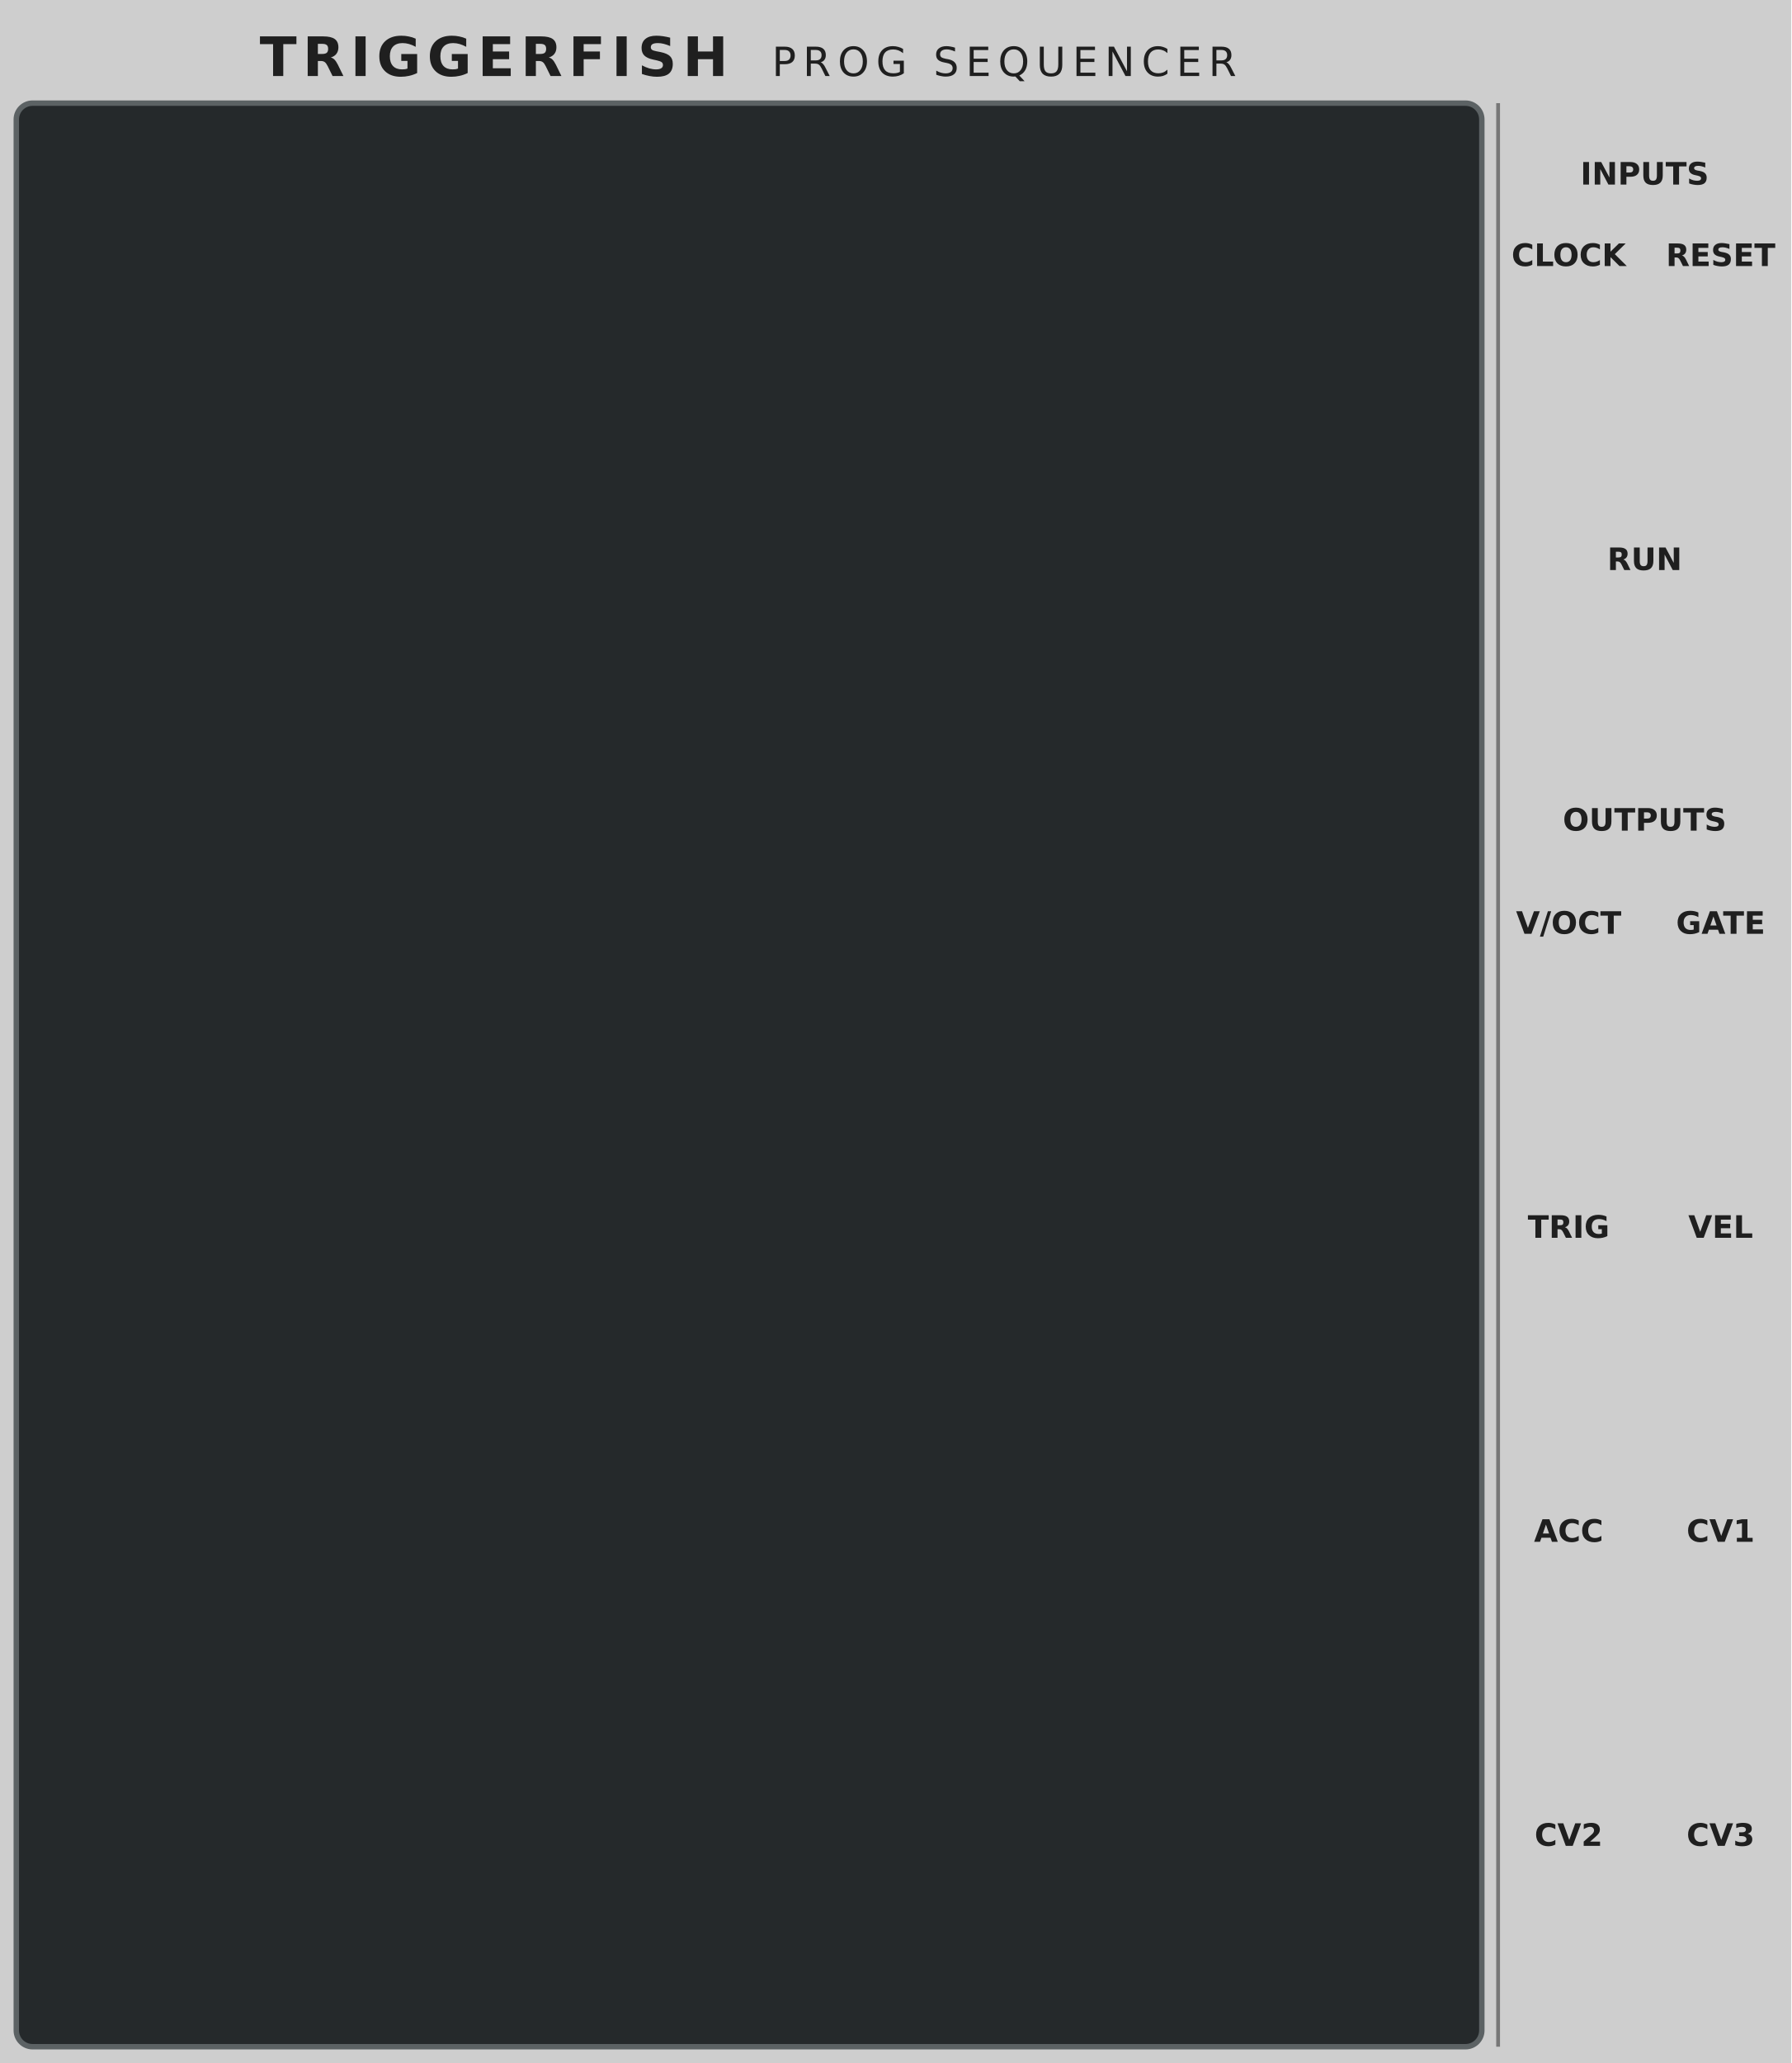
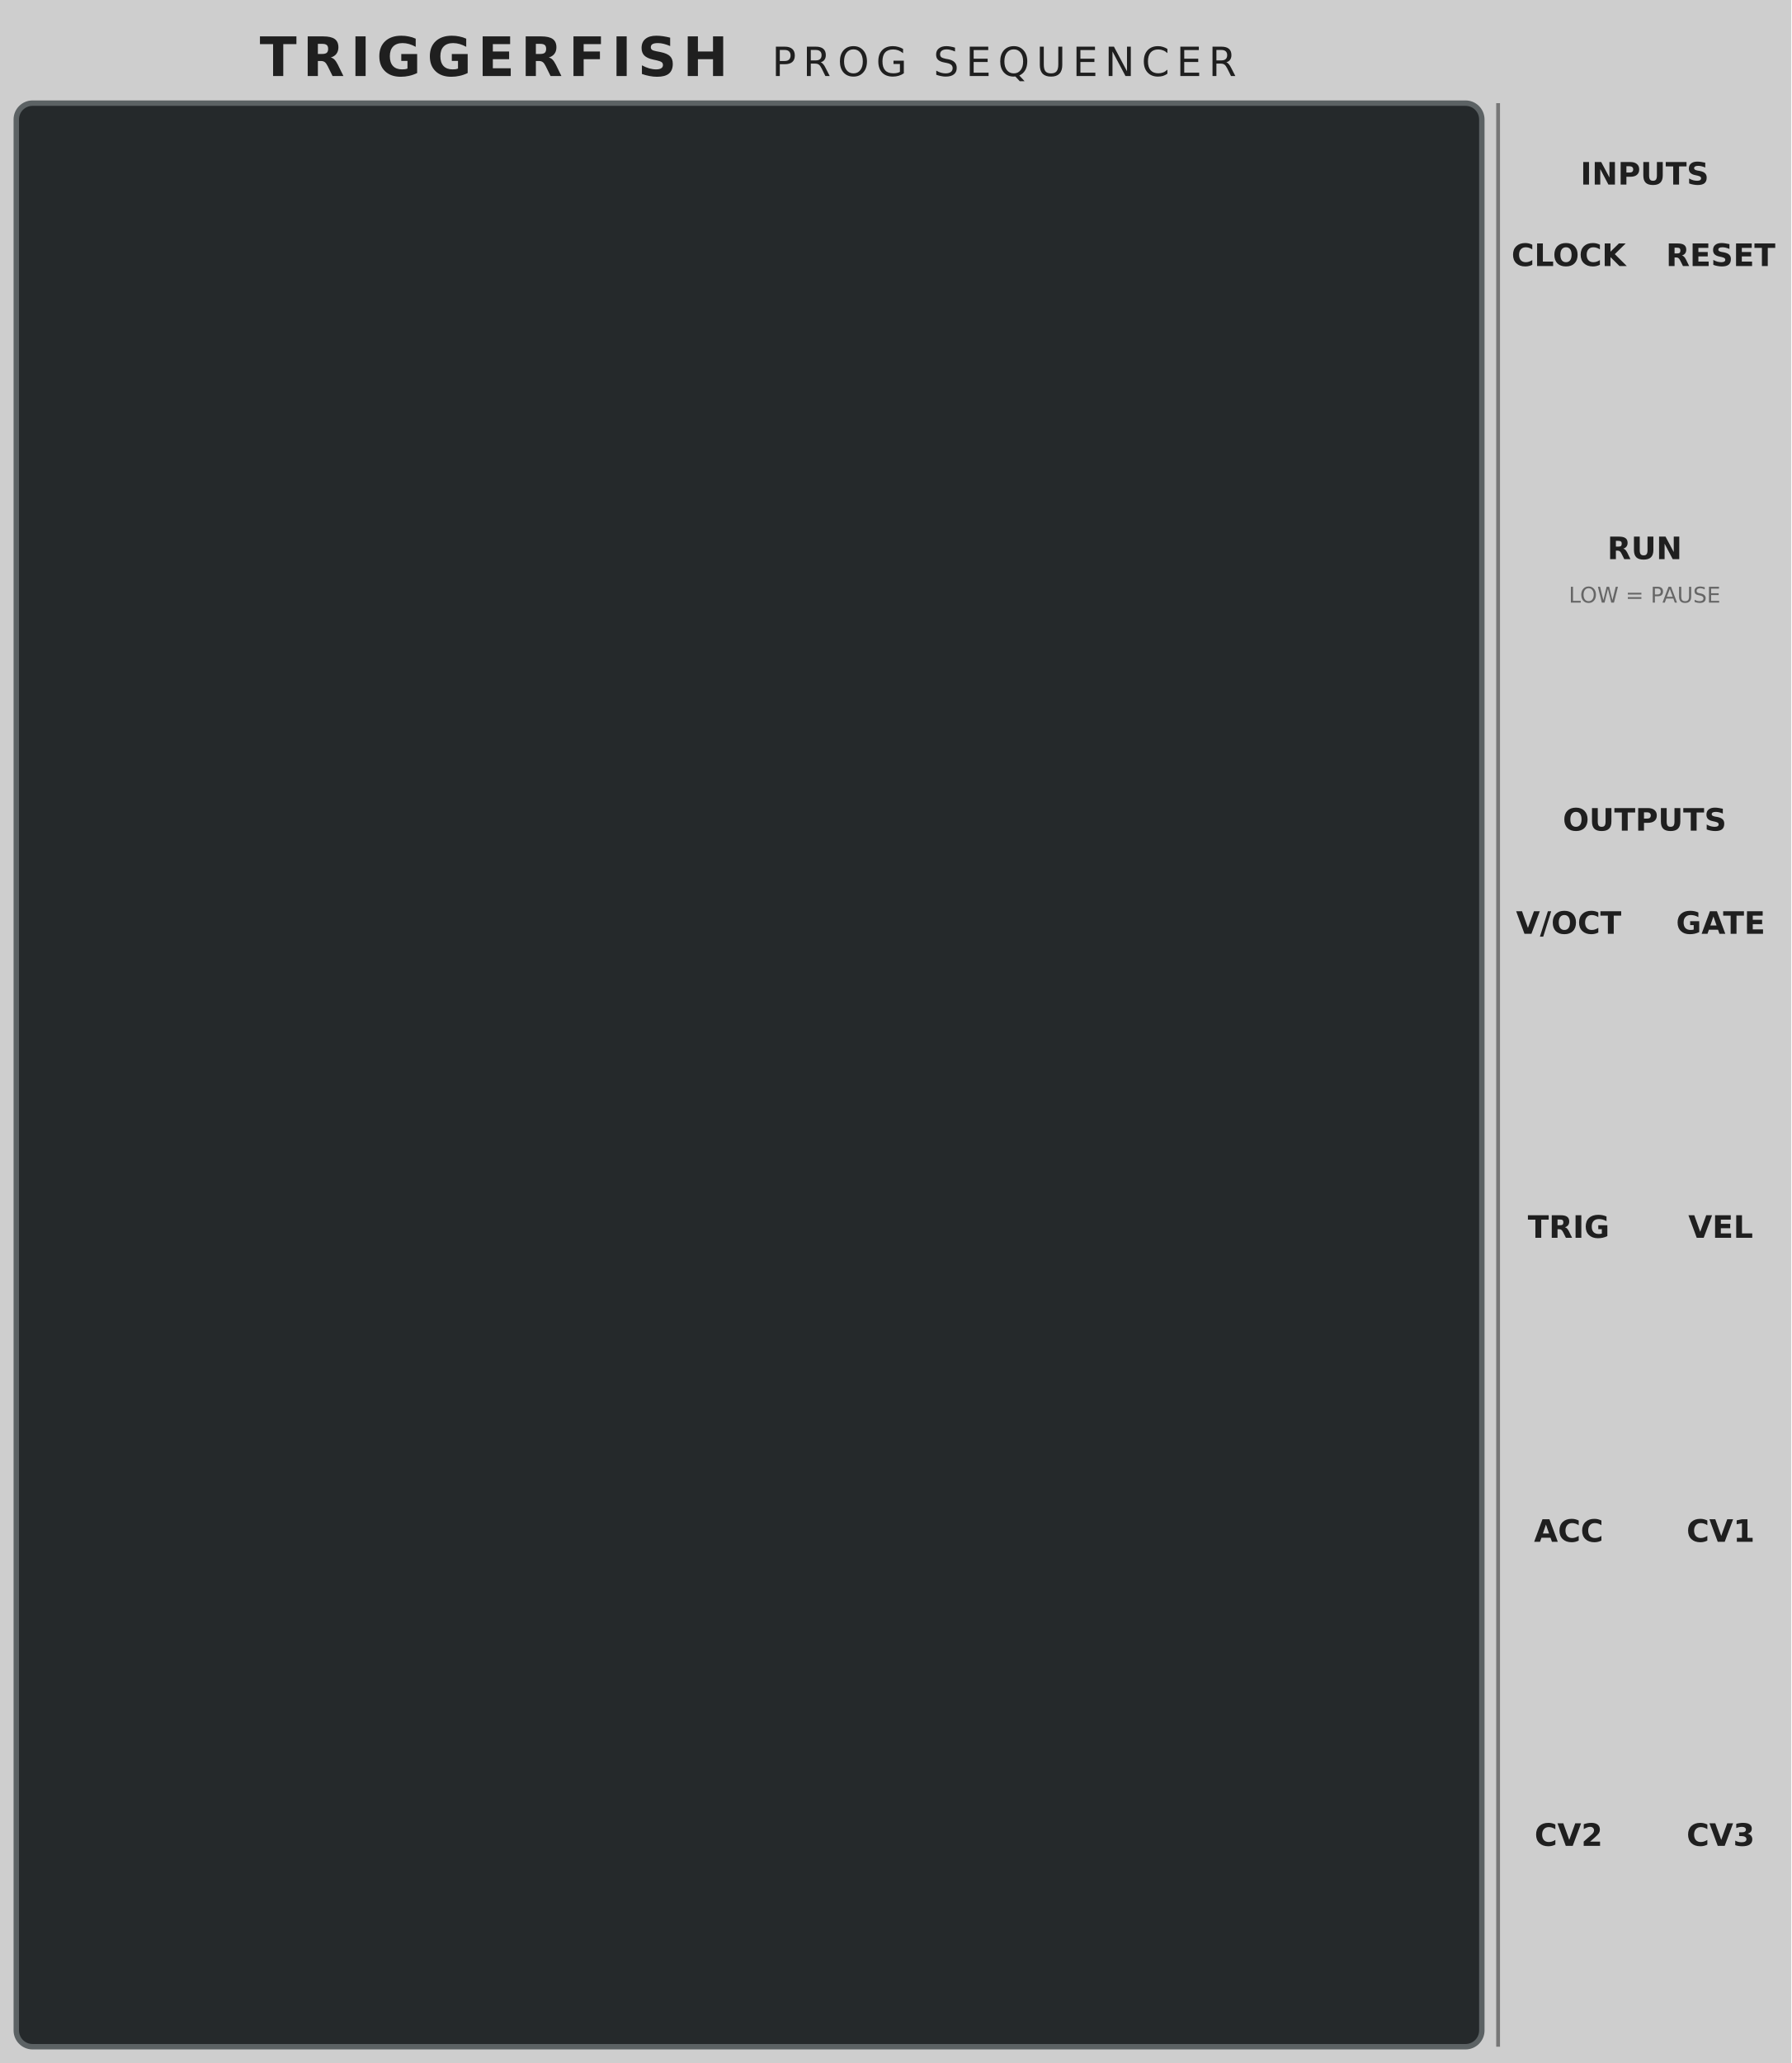
<svg xmlns="http://www.w3.org/2000/svg" width="330" height="380" viewBox="0 0 330 380">
  <rect width="330" height="380" fill="#cecece" />
  <rect x="3" y="19" width="270" height="358" rx="3" fill="#25292b" stroke="#5c6264" />
  <path d="M276 19v358" fill="none" stroke="#777" stroke-width="0.7" />
  <g font-family="DejaVu Sans, sans-serif" text-anchor="middle" fill="#1f1f1f">
    <text x="91" y="14" font-size="10" font-weight="bold" letter-spacing="1.1">TRIGGERFISH</text>
    <text x="185" y="14" font-size="7.4" letter-spacing="1.25">PROG SEQUENCER</text>
    <g font-size="5.7" font-weight="bold">
      <text x="303" y="34">INPUTS</text>
      <text x="289" y="49">CLOCK</text>
      <text x="317" y="49">RESET</text>
-       <text x="303" y="105">RUN</text>
+       <text x="303" y="103">RUN</text>
+       <text x="303" y="111" font-size="4" font-weight="normal" fill="#666">LOW = PAUSE</text>
      <text x="303" y="153">OUTPUTS</text>
      <text x="289" y="172">V/OCT</text>
      <text x="317" y="172">GATE</text>
      <text x="289" y="228">TRIG</text>
      <text x="317" y="228">VEL</text>
      <text x="289" y="284">ACC</text>
      <text x="317" y="284">CV1</text>
      <text x="289" y="340">CV2</text>
      <text x="317" y="340">CV3</text>
    </g>
  </g>
</svg>
